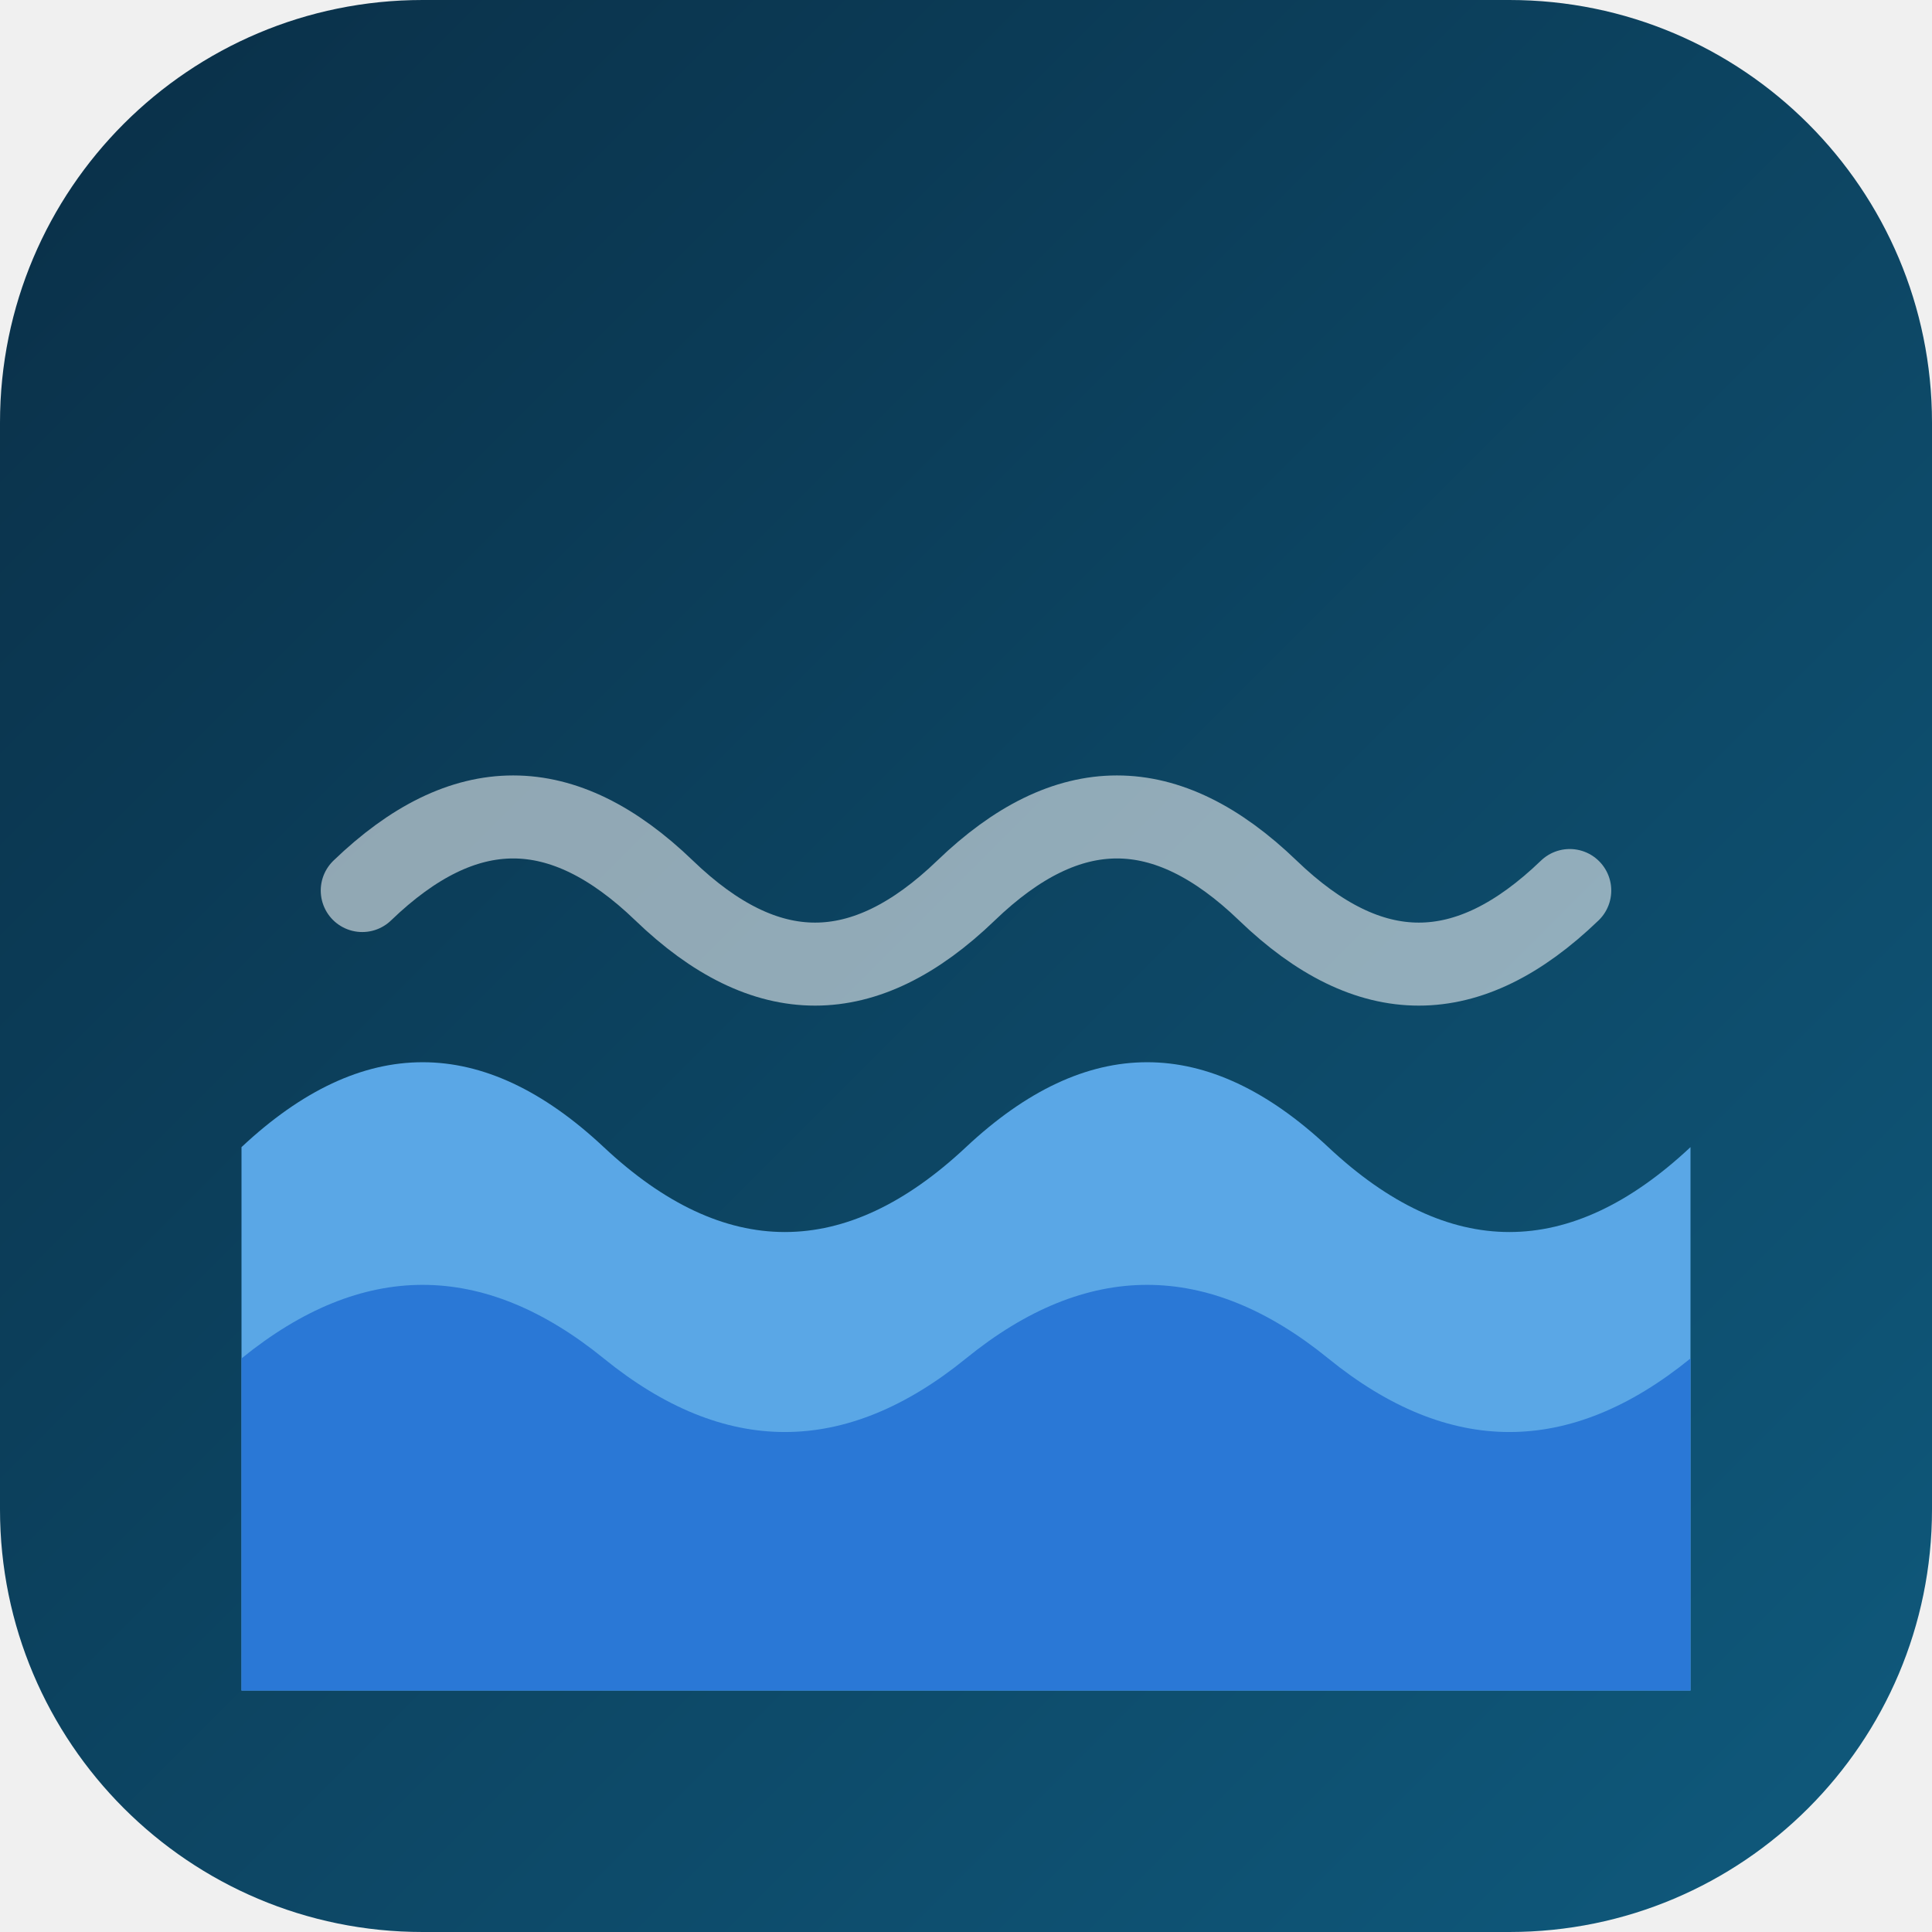
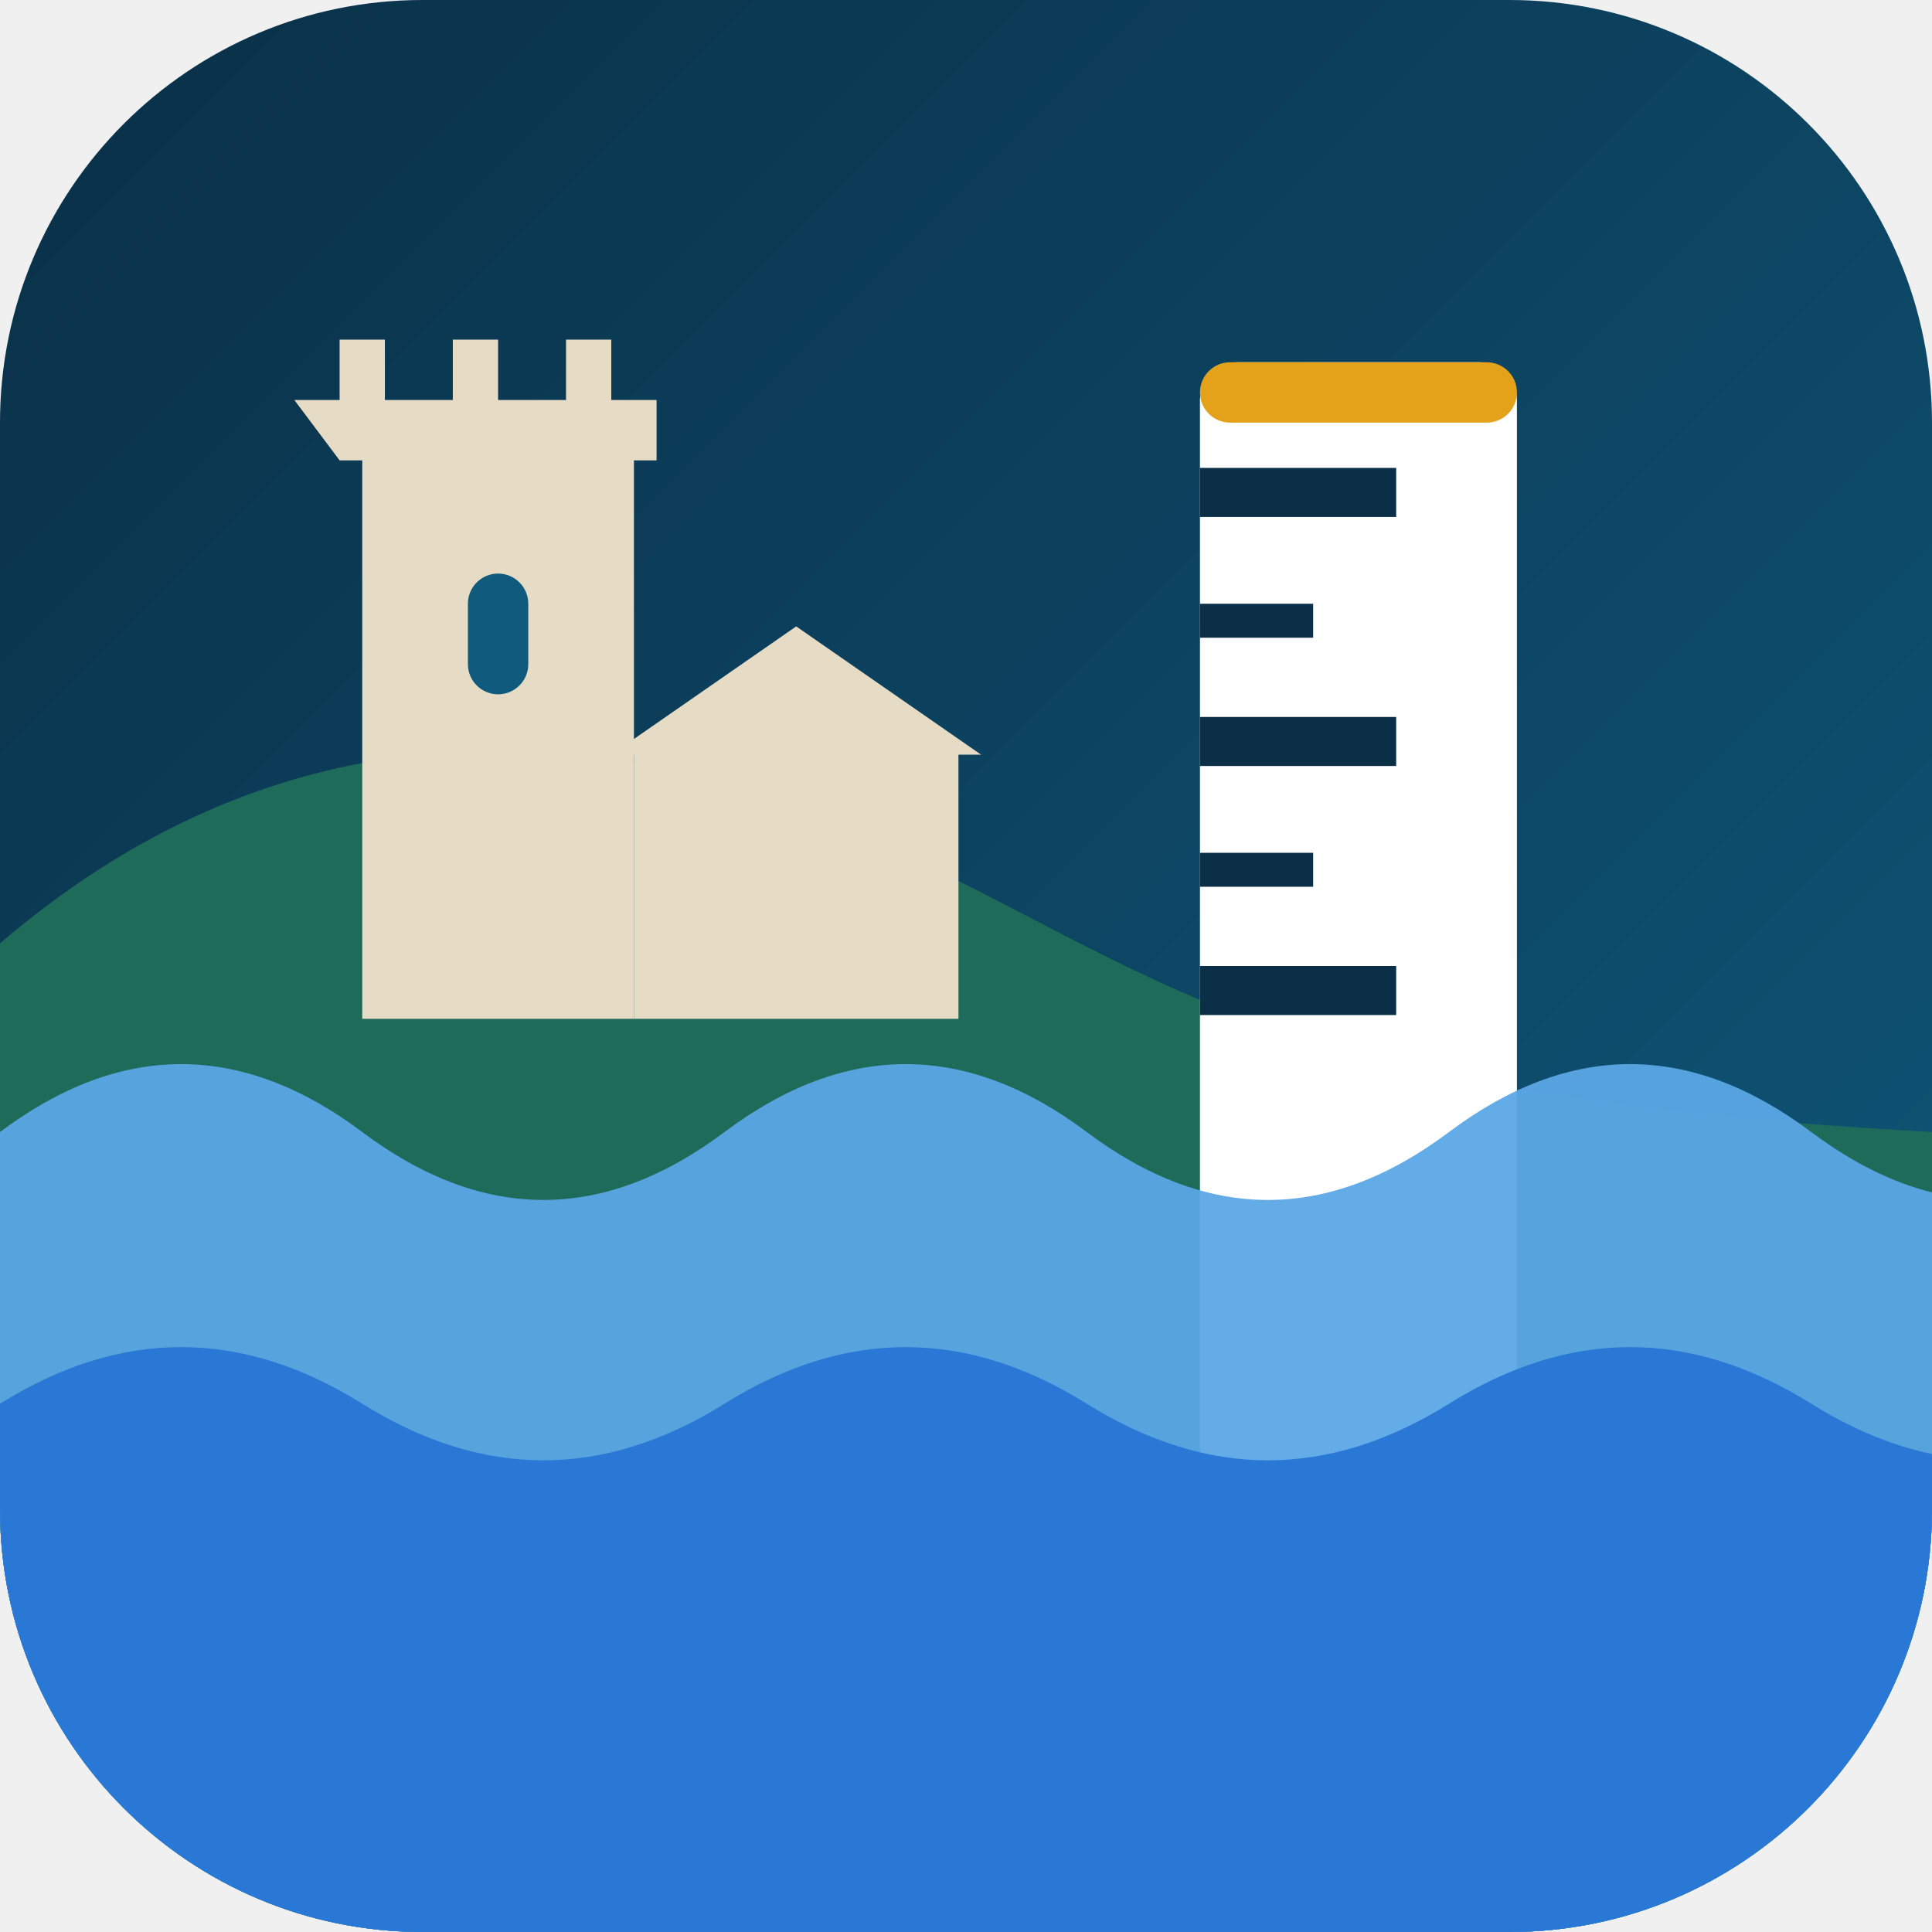
<svg xmlns="http://www.w3.org/2000/svg" viewBox="0 0 512 512">
  <defs>
    <linearGradient id="g" x1="0" y1="0" x2="1" y2="1">
      <stop offset="0" stop-color="#0a2f47" />
      <stop offset="1" stop-color="#0f5a7d" />
    </linearGradient>
+     <clipPath id="c">
+       <rect width="512" height="512" rx="112" />
+     </clipPath>
  </defs>
  <rect width="512" height="512" rx="112" fill="url(#g)" />
-   <path d="M96 236c27-26 53-26 80 0s53 26 80 0 53-26 80 0 53 26 80 0" fill="none" stroke="#ffffff" stroke-width="22" stroke-linecap="round" opacity=".55" />
-   <path d="M64 304c32-30 64-30 96 0s64 30 96 0 64-30 96 0 64 30 96 0v144H64z" fill="#5aa7e6" />
-   <path d="M64 360c32-26 64-26 96 0s64 26 96 0 64-26 96 0 64 26 96 0v88H64z" fill="#2a78d6" />
+   <g clip-path="url(#c)">
+     <path d="M0 250C70 190 150 186 230 222S330 290 512 300V512H0Z" fill="#1f6b5a" />
+     <g id="landmarks">
+       <g fill="#e6dcc6">
+         <rect x="96" y="120" width="72" height="150" />
+         <path d="M90 122h84v-16h-12v-16h-12v16h-18v-16h-12v16h-18v-16h-12v16h-12z" />
+         <path d="M168 196h86v74h-86z" />
+         <path d="M162 200l49-34 49 34z" />
+       </g>
+       <rect x="124" y="152" width="16" height="32" rx="8" fill="#0f5a7d" />
+       <rect x="318" y="96" width="84" height="400" rx="10" fill="#ffffff" />
+       <g fill="#0a2f47">
+         <rect x="318" y="124" width="52" height="13" />
+         <rect x="318" y="160" width="30" height="9" />
+         <rect x="318" y="190" width="52" height="13" />
+         <rect x="318" y="226" width="30" height="9" />
+         <rect x="318" y="256" width="52" height="13" />
+       </g>
+       <rect x="318" y="96" width="84" height="16" rx="8" fill="#e3a21a" />
+     </g>
+     <path d="M0 300c32-24 64-24 96 0s64 24 96 0 64-24 96 0 64 24 96 0 64-24 96 0 64 24 96 0V512H0Z" fill="#5aa7e6" opacity=".94" />
+     <path d="M0 372c32-20 64-20 96 0s64 20 96 0 64-20 96 0 64 20 96 0 64-20 96 0 64 20 96 0V512H0Z" fill="#2a78d6" />
+   </g>
</svg>
